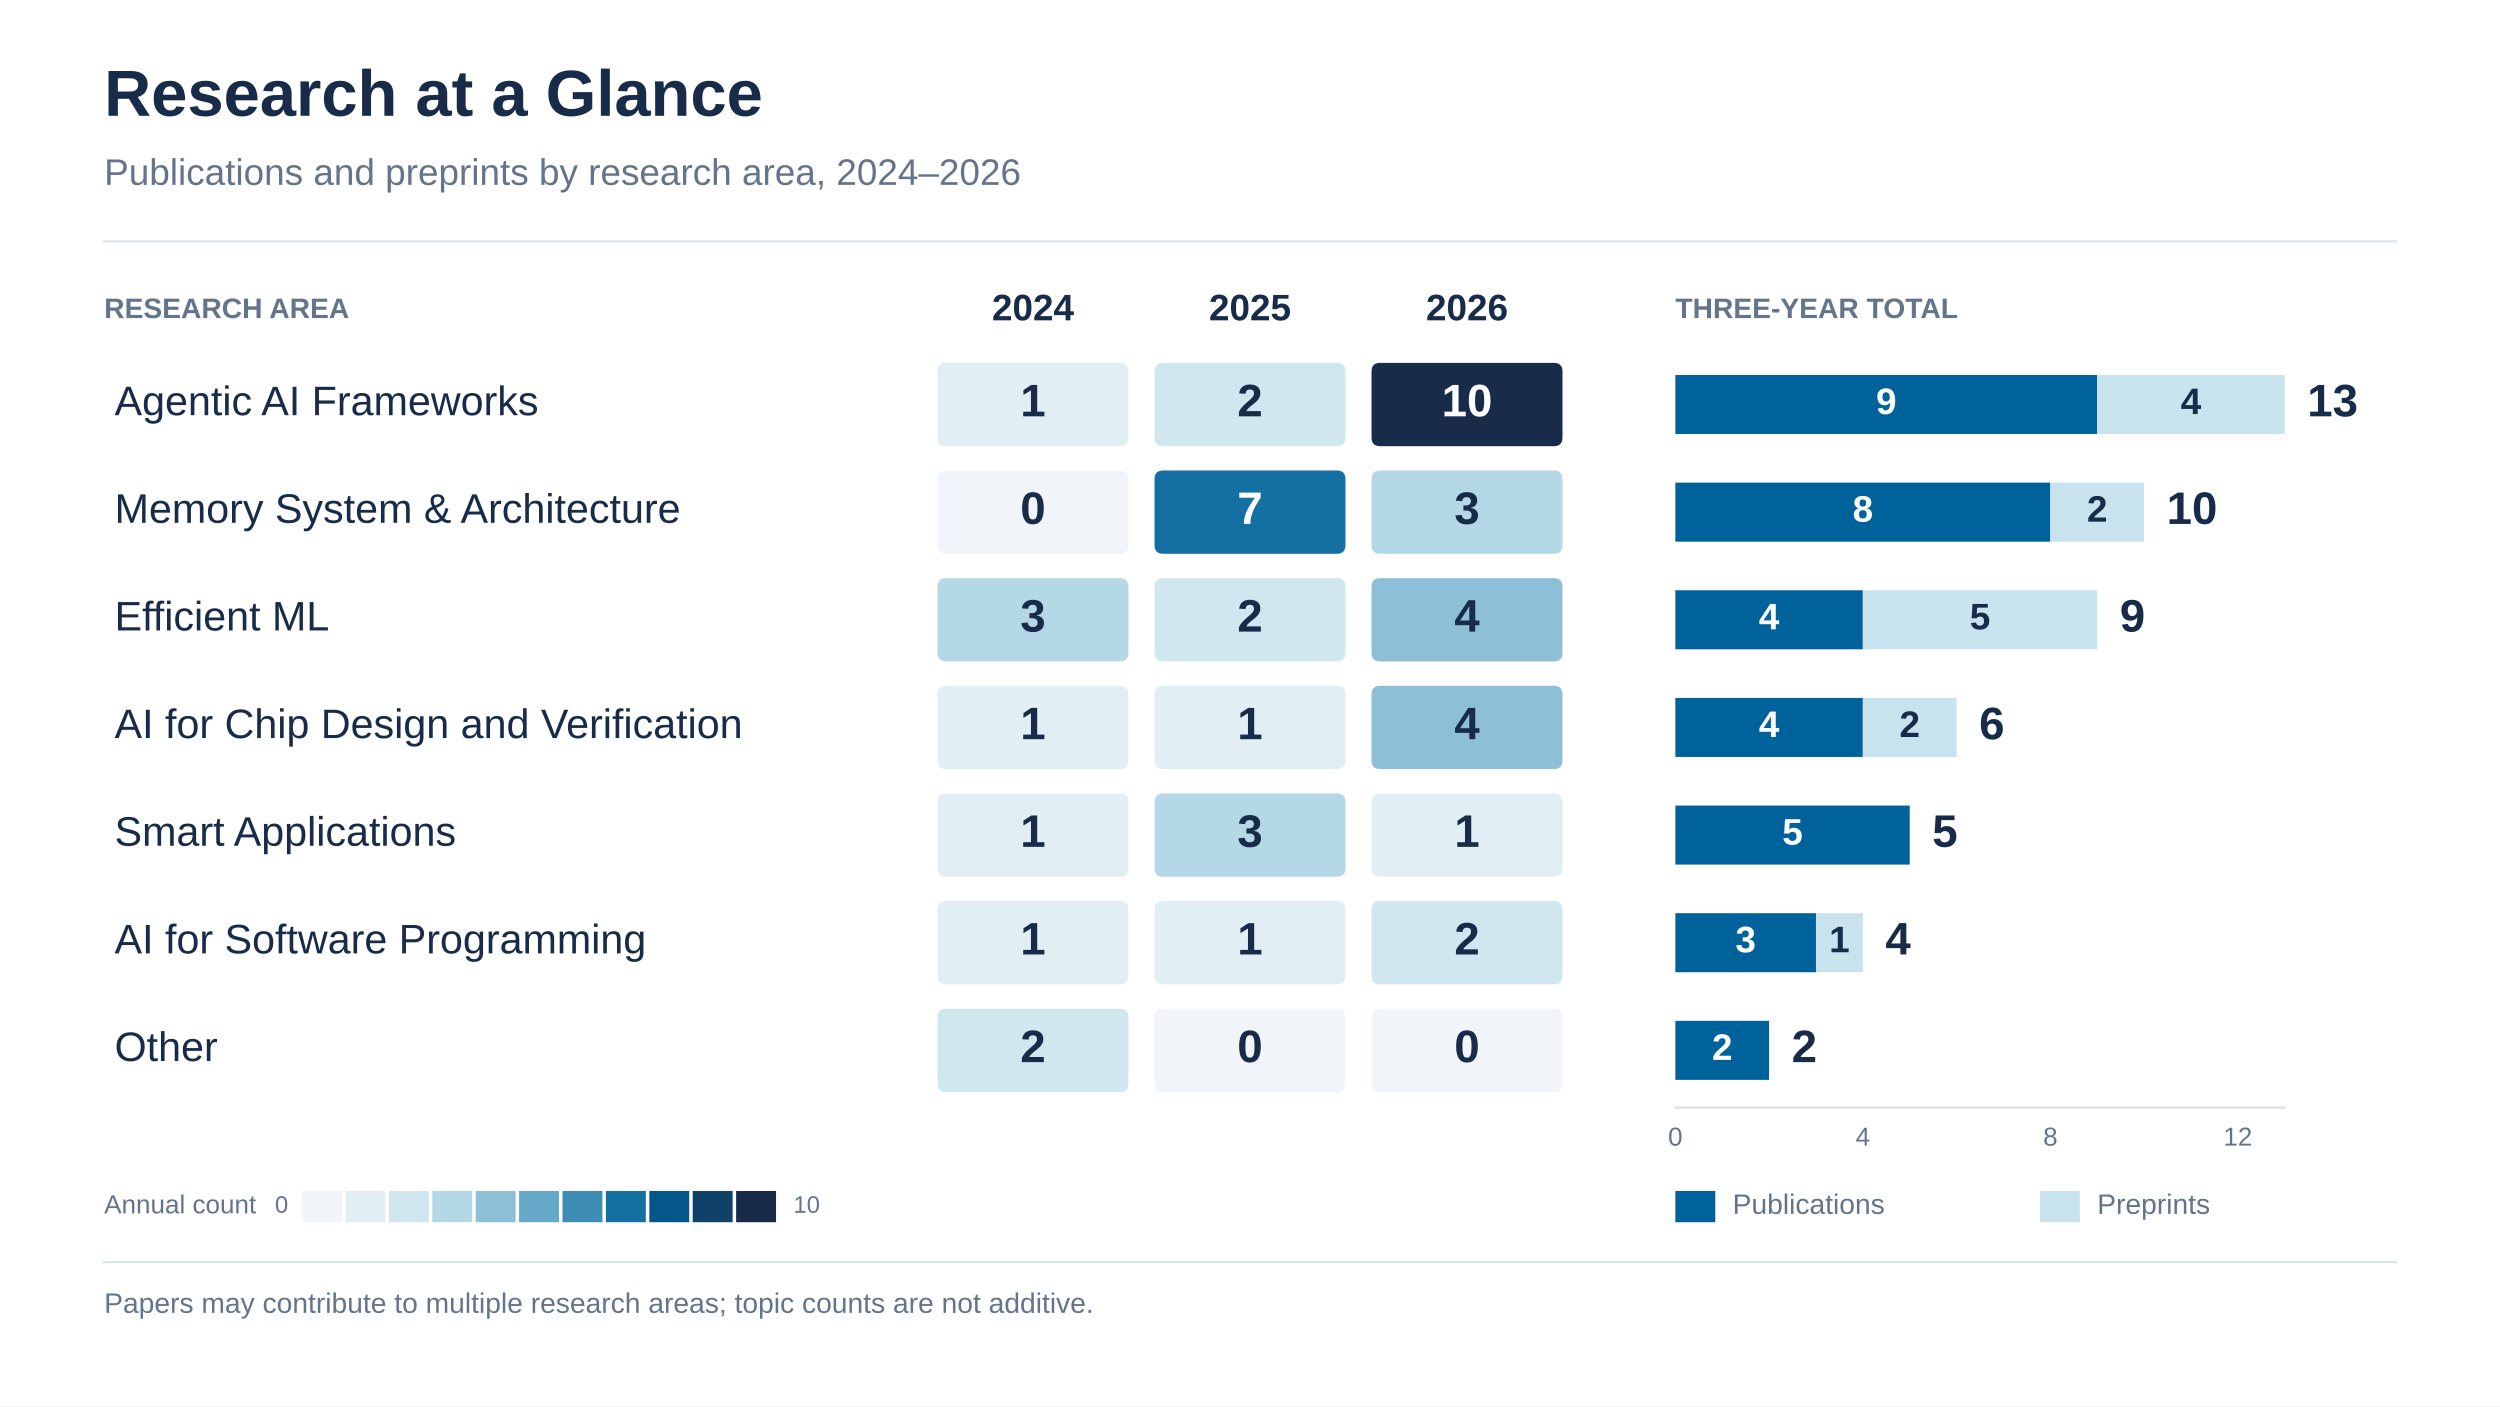
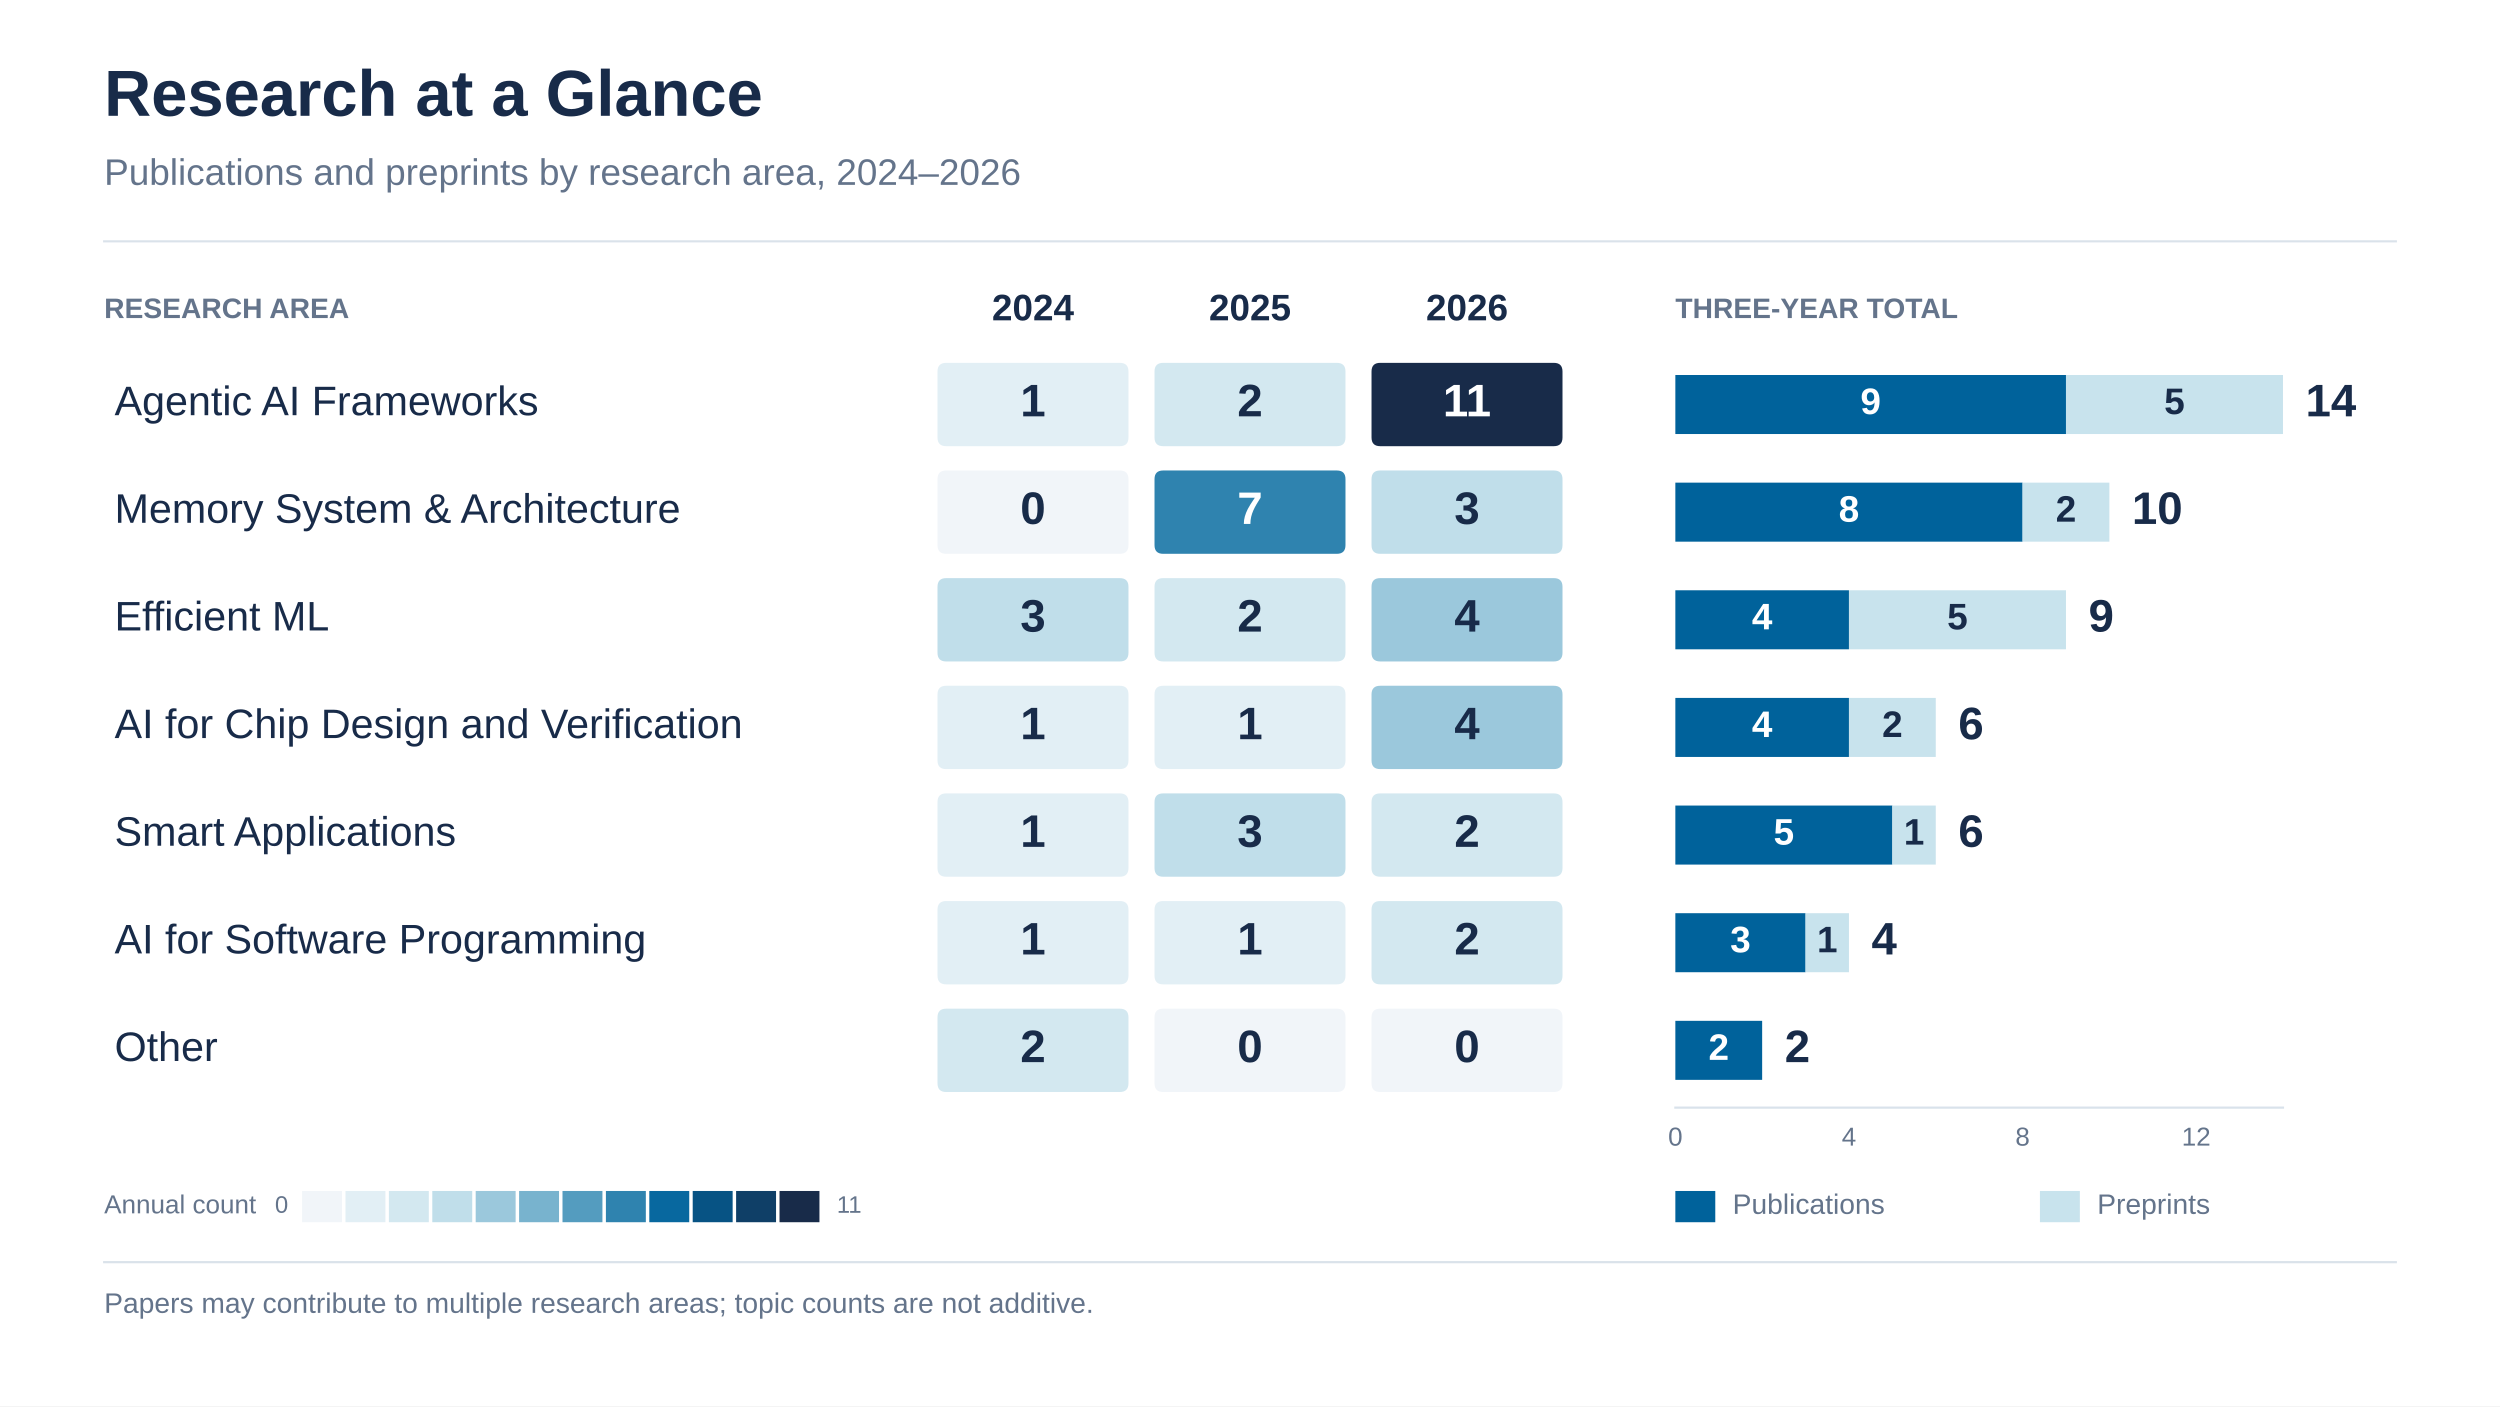
<svg xmlns="http://www.w3.org/2000/svg" width="1152pt" height="648pt" viewBox="0 0 1152 648" version="1.1">
  <defs>
    <style type="text/css">*{stroke-linejoin: round; stroke-linecap: butt}</style>
  </defs>
  <g id="figure_1">
    <g id="patch_1">
      <path d="M 0 648  L 1152 648  L 1152 0  L 0 0  z " style="fill: #ffffff" />
    </g>
    <g id="axes_1">
      <g id="patch_2">
-         <path d="M 436 167.2  L 516 167.2  Q 520 167.2 520 171.2  L 520 201.6  Q 520 205.6 516 205.6  L 436 205.6  Q 432 205.6 432 201.6  L 432 171.2  Q 432 167.2 436 167.2  z " clip-path="url(#p407a67141b)" style="fill: #e1eef4" />
+         <path d="M 436 167.2  L 516 167.2  Q 520 167.2 520 171.2  L 520 201.6  Q 520 205.6 516 205.6  L 436 205.6  Q 432 205.6 432 201.6  L 432 171.2  Q 432 167.2 436 167.2  z " clip-path="url(#p407a67141b)" style="fill: #e2eff5" />
      </g>
      <g id="patch_3">
-         <path d="M 536 167.2  L 616 167.2  Q 620 167.2 620 171.2  L 620 201.6  Q 620 205.6 616 205.6  L 536 205.6  Q 532 205.6 532 201.6  L 532 171.2  Q 532 167.2 536 167.2  z " clip-path="url(#p407a67141b)" style="fill: #d0e7ef" />
+         <path d="M 536 167.2  L 616 167.2  Q 620 167.2 620 171.2  L 620 201.6  Q 620 205.6 616 205.6  L 536 205.6  Q 532 205.6 532 201.6  L 532 171.2  Q 532 167.2 536 167.2  z " clip-path="url(#p407a67141b)" style="fill: #d3e8f0" />
      </g>
      <g id="patch_4">
        <path d="M 636 167.2  L 716 167.2  Q 720 167.2 720 171.2  L 720 201.6  Q 720 205.6 716 205.6  L 636 205.6  Q 632 205.6 632 201.6  L 632 171.2  Q 632 167.2 636 167.2  z " clip-path="url(#p407a67141b)" style="fill: #182b49" />
      </g>
      <g id="patch_5">
-         <path d="M 772 172.8  L 966.4 172.8  L 966.4 200  L 772 200  z " clip-path="url(#p407a67141b)" style="fill: #00629b" />
+         <path d="M 772 172.8  L 952 172.8  L 952 200  L 772 200  z " clip-path="url(#p407a67141b)" style="fill: #00629b" />
      </g>
      <g id="patch_6">
-         <path d="M 966.4 172.8  L 1052.8 172.8  L 1052.8 200  L 966.4 200  z " clip-path="url(#p407a67141b)" style="fill: #c8e3ed" />
+         <path d="M 952 172.8  L 1052 172.8  L 1052 200  L 952 200  z " clip-path="url(#p407a67141b)" style="fill: #c8e3ed" />
      </g>
      <g id="patch_7">
        <path d="M 436 216.8  L 516 216.8  Q 520 216.8 520 220.8  L 520 251.2  Q 520 255.2 516 255.2  L 436 255.2  Q 432 255.2 432 251.2  L 432 220.8  Q 432 216.8 436 216.8  z " clip-path="url(#p407a67141b)" style="fill: #f1f5f9" />
      </g>
      <g id="patch_8">
-         <path d="M 536 216.8  L 616 216.8  Q 620 216.8 620 220.8  L 620 251.2  Q 620 255.2 616 255.2  L 536 255.2  Q 532 255.2 532 251.2  L 532 220.8  Q 532 216.8 536 216.8  z " clip-path="url(#p407a67141b)" style="fill: #1470a3" />
+         <path d="M 536 216.8  L 616 216.8  Q 620 216.8 620 220.8  L 620 251.2  Q 620 255.2 616 255.2  L 536 255.2  Q 532 255.2 532 251.2  L 532 220.8  Q 532 216.8 536 216.8  z " clip-path="url(#p407a67141b)" style="fill: #2f83af" />
      </g>
      <g id="patch_9">
-         <path d="M 636 216.8  L 716 216.8  Q 720 216.8 720 220.8  L 720 251.2  Q 720 255.2 716 255.2  L 636 255.2  Q 632 255.2 632 251.2  L 632 220.8  Q 632 216.8 636 216.8  z " clip-path="url(#p407a67141b)" style="fill: #b5d8e6" />
+         <path d="M 636 216.8  L 716 216.8  Q 720 216.8 720 220.8  L 720 251.2  Q 720 255.2 716 255.2  L 636 255.2  Q 632 255.2 632 251.2  L 632 220.8  Q 632 216.8 636 216.8  z " clip-path="url(#p407a67141b)" style="fill: #c0deea" />
      </g>
      <g id="patch_10">
-         <path d="M 772 222.4  L 944.8 222.4  L 944.8 249.6  L 772 249.6  z " clip-path="url(#p407a67141b)" style="fill: #00629b" />
+         <path d="M 772 222.4  L 932 222.4  L 932 249.6  L 772 249.6  z " clip-path="url(#p407a67141b)" style="fill: #00629b" />
      </g>
      <g id="patch_11">
-         <path d="M 944.8 222.4  L 988 222.4  L 988 249.6  L 944.8 249.6  z " clip-path="url(#p407a67141b)" style="fill: #c8e3ed" />
+         <path d="M 932 222.4  L 972 222.4  L 972 249.6  L 932 249.6  z " clip-path="url(#p407a67141b)" style="fill: #c8e3ed" />
      </g>
      <g id="patch_12">
-         <path d="M 436 266.4  L 516 266.4  Q 520 266.4 520 270.4  L 520 300.8  Q 520 304.8 516 304.8  L 436 304.8  Q 432 304.8 432 300.8  L 432 270.4  Q 432 266.4 436 266.4  z " clip-path="url(#p407a67141b)" style="fill: #b5d8e6" />
+         <path d="M 436 266.4  L 516 266.4  Q 520 266.4 520 270.4  L 520 300.8  Q 520 304.8 516 304.8  L 436 304.8  Q 432 304.8 432 300.8  L 432 270.4  Q 432 266.4 436 266.4  z " clip-path="url(#p407a67141b)" style="fill: #c0deea" />
      </g>
      <g id="patch_13">
-         <path d="M 536 266.4  L 616 266.4  Q 620 266.4 620 270.4  L 620 300.8  Q 620 304.8 616 304.8  L 536 304.8  Q 532 304.8 532 300.8  L 532 270.4  Q 532 266.4 536 266.4  z " clip-path="url(#p407a67141b)" style="fill: #d0e7ef" />
+         <path d="M 536 266.4  L 616 266.4  Q 620 266.4 620 270.4  L 620 300.8  Q 620 304.8 616 304.8  L 536 304.8  Q 532 304.8 532 300.8  L 532 270.4  Q 532 266.4 536 266.4  z " clip-path="url(#p407a67141b)" style="fill: #d3e8f0" />
      </g>
      <g id="patch_14">
-         <path d="M 636 266.4  L 716 266.4  Q 720 266.4 720 270.4  L 720 300.8  Q 720 304.8 716 304.8  L 636 304.8  Q 632 304.8 632 300.8  L 632 270.4  Q 632 266.4 636 266.4  z " clip-path="url(#p407a67141b)" style="fill: #8dc0d6" />
+         <path d="M 636 266.4  L 716 266.4  Q 720 266.4 720 270.4  L 720 300.8  Q 720 304.8 716 304.8  L 636 304.8  Q 632 304.8 632 300.8  L 632 270.4  Q 632 266.4 636 266.4  z " clip-path="url(#p407a67141b)" style="fill: #9bc8dc" />
      </g>
      <g id="patch_15">
-         <path d="M 772 272  L 858.4 272  L 858.4 299.2  L 772 299.2  z " clip-path="url(#p407a67141b)" style="fill: #00629b" />
+         <path d="M 772 272  L 852 272  L 852 299.2  L 772 299.2  z " clip-path="url(#p407a67141b)" style="fill: #00629b" />
      </g>
      <g id="patch_16">
-         <path d="M 858.4 272  L 966.4 272  L 966.4 299.2  L 858.4 299.2  z " clip-path="url(#p407a67141b)" style="fill: #c8e3ed" />
+         <path d="M 852 272  L 952 272  L 952 299.2  L 852 299.2  z " clip-path="url(#p407a67141b)" style="fill: #c8e3ed" />
      </g>
      <g id="patch_17">
-         <path d="M 436 316  L 516 316  Q 520 316 520 320  L 520 350.4  Q 520 354.4 516 354.4  L 436 354.4  Q 432 354.4 432 350.4  L 432 320  Q 432 316 436 316  z " clip-path="url(#p407a67141b)" style="fill: #e1eef4" />
+         <path d="M 436 316  L 516 316  Q 520 316 520 320  L 520 350.4  Q 520 354.4 516 354.4  L 436 354.4  Q 432 354.4 432 350.4  L 432 320  Q 432 316 436 316  z " clip-path="url(#p407a67141b)" style="fill: #e2eff5" />
      </g>
      <g id="patch_18">
-         <path d="M 536 316  L 616 316  Q 620 316 620 320  L 620 350.4  Q 620 354.4 616 354.4  L 536 354.4  Q 532 354.4 532 350.4  L 532 320  Q 532 316 536 316  z " clip-path="url(#p407a67141b)" style="fill: #e1eef4" />
+         <path d="M 536 316  L 616 316  Q 620 316 620 320  L 620 350.4  Q 620 354.4 616 354.4  L 536 354.4  Q 532 354.4 532 350.4  L 532 320  Q 532 316 536 316  z " clip-path="url(#p407a67141b)" style="fill: #e2eff5" />
      </g>
      <g id="patch_19">
-         <path d="M 636 316  L 716 316  Q 720 316 720 320  L 720 350.4  Q 720 354.4 716 354.4  L 636 354.4  Q 632 354.4 632 350.4  L 632 320  Q 632 316 636 316  z " clip-path="url(#p407a67141b)" style="fill: #8dc0d6" />
+         <path d="M 636 316  L 716 316  Q 720 316 720 320  L 720 350.4  Q 720 354.4 716 354.4  L 636 354.4  Q 632 354.4 632 350.4  L 632 320  Q 632 316 636 316  z " clip-path="url(#p407a67141b)" style="fill: #9bc8dc" />
      </g>
      <g id="patch_20">
-         <path d="M 772 321.6  L 858.4 321.6  L 858.4 348.8  L 772 348.8  z " clip-path="url(#p407a67141b)" style="fill: #00629b" />
+         <path d="M 772 321.6  L 852 321.6  L 852 348.8  L 772 348.8  z " clip-path="url(#p407a67141b)" style="fill: #00629b" />
      </g>
      <g id="patch_21">
-         <path d="M 858.4 321.6  L 901.6 321.6  L 901.6 348.8  L 858.4 348.8  z " clip-path="url(#p407a67141b)" style="fill: #c8e3ed" />
+         <path d="M 852 321.6  L 892 321.6  L 892 348.8  L 852 348.8  z " clip-path="url(#p407a67141b)" style="fill: #c8e3ed" />
      </g>
      <g id="patch_22">
-         <path d="M 436 365.6  L 516 365.6  Q 520 365.6 520 369.6  L 520 400  Q 520 404 516 404  L 436 404  Q 432 404 432 400  L 432 369.6  Q 432 365.6 436 365.6  z " clip-path="url(#p407a67141b)" style="fill: #e1eef4" />
+         <path d="M 436 365.6  L 516 365.6  Q 520 365.6 520 369.6  L 520 400  Q 520 404 516 404  L 436 404  Q 432 404 432 400  L 432 369.6  Q 432 365.6 436 365.6  z " clip-path="url(#p407a67141b)" style="fill: #e2eff5" />
      </g>
      <g id="patch_23">
-         <path d="M 536 365.6  L 616 365.6  Q 620 365.6 620 369.6  L 620 400  Q 620 404 616 404  L 536 404  Q 532 404 532 400  L 532 369.6  Q 532 365.6 536 365.6  z " clip-path="url(#p407a67141b)" style="fill: #b5d8e6" />
+         <path d="M 536 365.6  L 616 365.6  Q 620 365.6 620 369.6  L 620 400  Q 620 404 616 404  L 536 404  Q 532 404 532 400  L 532 369.6  Q 532 365.6 536 365.6  z " clip-path="url(#p407a67141b)" style="fill: #c0deea" />
      </g>
      <g id="patch_24">
-         <path d="M 636 365.6  L 716 365.6  Q 720 365.6 720 369.6  L 720 400  Q 720 404 716 404  L 636 404  Q 632 404 632 400  L 632 369.6  Q 632 365.6 636 365.6  z " clip-path="url(#p407a67141b)" style="fill: #e1eef4" />
+         <path d="M 636 365.6  L 716 365.6  Q 720 365.6 720 369.6  L 720 400  Q 720 404 716 404  L 636 404  Q 632 404 632 400  L 632 369.6  Q 632 365.6 636 365.6  z " clip-path="url(#p407a67141b)" style="fill: #d3e8f0" />
      </g>
      <g id="patch_25">
-         <path d="M 772 371.2  L 880 371.2  L 880 398.4  L 772 398.4  z " clip-path="url(#p407a67141b)" style="fill: #00629b" />
+         <path d="M 772 371.2  L 872 371.2  L 872 398.4  L 772 398.4  z " clip-path="url(#p407a67141b)" style="fill: #00629b" />
      </g>
      <g id="patch_26">
-         <path d="M 436 415.2  L 516 415.2  Q 520 415.2 520 419.2  L 520 449.6  Q 520 453.6 516 453.6  L 436 453.6  Q 432 453.6 432 449.6  L 432 419.2  Q 432 415.2 436 415.2  z " clip-path="url(#p407a67141b)" style="fill: #e1eef4" />
+         <path d="M 872 371.2  L 892 371.2  L 892 398.4  L 872 398.4  z " clip-path="url(#p407a67141b)" style="fill: #c8e3ed" />
      </g>
      <g id="patch_27">
-         <path d="M 536 415.2  L 616 415.2  Q 620 415.2 620 419.2  L 620 449.6  Q 620 453.6 616 453.6  L 536 453.6  Q 532 453.6 532 449.6  L 532 419.2  Q 532 415.2 536 415.2  z " clip-path="url(#p407a67141b)" style="fill: #e1eef4" />
+         <path d="M 436 415.2  L 516 415.2  Q 520 415.2 520 419.2  L 520 449.6  Q 520 453.6 516 453.6  L 436 453.6  Q 432 453.6 432 449.6  L 432 419.2  Q 432 415.2 436 415.2  z " clip-path="url(#p407a67141b)" style="fill: #e2eff5" />
      </g>
      <g id="patch_28">
-         <path d="M 636 415.2  L 716 415.2  Q 720 415.2 720 419.2  L 720 449.6  Q 720 453.6 716 453.6  L 636 453.6  Q 632 453.6 632 449.6  L 632 419.2  Q 632 415.2 636 415.2  z " clip-path="url(#p407a67141b)" style="fill: #d0e7ef" />
+         <path d="M 536 415.2  L 616 415.2  Q 620 415.2 620 419.2  L 620 449.6  Q 620 453.6 616 453.6  L 536 453.6  Q 532 453.6 532 449.6  L 532 419.2  Q 532 415.2 536 415.2  z " clip-path="url(#p407a67141b)" style="fill: #e2eff5" />
      </g>
      <g id="patch_29">
-         <path d="M 772 420.8  L 836.8 420.8  L 836.8 448  L 772 448  z " clip-path="url(#p407a67141b)" style="fill: #00629b" />
+         <path d="M 636 415.2  L 716 415.2  Q 720 415.2 720 419.2  L 720 449.6  Q 720 453.6 716 453.6  L 636 453.6  Q 632 453.6 632 449.6  L 632 419.2  Q 632 415.2 636 415.2  z " clip-path="url(#p407a67141b)" style="fill: #d3e8f0" />
      </g>
      <g id="patch_30">
-         <path d="M 836.8 420.8  L 858.4 420.8  L 858.4 448  L 836.8 448  z " clip-path="url(#p407a67141b)" style="fill: #c8e3ed" />
+         <path d="M 772 420.8  L 832 420.8  L 832 448  L 772 448  z " clip-path="url(#p407a67141b)" style="fill: #00629b" />
      </g>
      <g id="patch_31">
-         <path d="M 436 464.8  L 516 464.8  Q 520 464.8 520 468.8  L 520 499.2  Q 520 503.2 516 503.2  L 436 503.2  Q 432 503.2 432 499.2  L 432 468.8  Q 432 464.8 436 464.8  z " clip-path="url(#p407a67141b)" style="fill: #d0e7ef" />
+         <path d="M 832 420.8  L 852 420.8  L 852 448  L 832 448  z " clip-path="url(#p407a67141b)" style="fill: #c8e3ed" />
      </g>
      <g id="patch_32">
+         <path d="M 436 464.8  L 516 464.8  Q 520 464.8 520 468.8  L 520 499.2  Q 520 503.2 516 503.2  L 436 503.2  Q 432 503.2 432 499.2  L 432 468.8  Q 432 464.8 436 464.8  z " clip-path="url(#p407a67141b)" style="fill: #d3e8f0" />
+       </g>
+       <g id="patch_33">
        <path d="M 536 464.8  L 616 464.8  Q 620 464.8 620 468.8  L 620 499.2  Q 620 503.2 616 503.2  L 536 503.2  Q 532 503.2 532 499.2  L 532 468.8  Q 532 464.8 536 464.8  z " clip-path="url(#p407a67141b)" style="fill: #f1f5f9" />
      </g>
-       <g id="patch_33">
+       <g id="patch_34">
        <path d="M 636 464.8  L 716 464.8  Q 720 464.8 720 468.8  L 720 499.2  Q 720 503.2 716 503.2  L 636 503.2  Q 632 503.2 632 499.2  L 632 468.8  Q 632 464.8 636 464.8  z " clip-path="url(#p407a67141b)" style="fill: #f1f5f9" />
      </g>
-       <g id="patch_34">
-         <path d="M 772 470.4  L 815.2 470.4  L 815.2 497.6  L 772 497.6  z " clip-path="url(#p407a67141b)" style="fill: #00629b" />
-       </g>
      <g id="patch_35">
+         <path d="M 772 470.4  L 812 470.4  L 812 497.6  L 772 497.6  z " clip-path="url(#p407a67141b)" style="fill: #00629b" />
+       </g>
+       <g id="patch_36">
        <path d="M 139.2 548.8  L 157.6 548.8  L 157.6 563.2  L 139.2 563.2  z " clip-path="url(#p407a67141b)" style="fill: #f1f5f9" />
      </g>
-       <g id="patch_36">
-         <path d="M 159.2 548.8  L 177.6 548.8  L 177.6 563.2  L 159.2 563.2  z " clip-path="url(#p407a67141b)" style="fill: #e1eef4" />
-       </g>
      <g id="patch_37">
-         <path d="M 179.2 548.8  L 197.6 548.8  L 197.6 563.2  L 179.2 563.2  z " clip-path="url(#p407a67141b)" style="fill: #d0e7ef" />
+         <path d="M 159.2 548.8  L 177.6 548.8  L 177.6 563.2  L 159.2 563.2  z " clip-path="url(#p407a67141b)" style="fill: #e2eff5" />
      </g>
      <g id="patch_38">
-         <path d="M 199.2 548.8  L 217.6 548.8  L 217.6 563.2  L 199.2 563.2  z " clip-path="url(#p407a67141b)" style="fill: #b5d8e6" />
+         <path d="M 179.2 548.8  L 197.6 548.8  L 197.6 563.2  L 179.2 563.2  z " clip-path="url(#p407a67141b)" style="fill: #d3e8f0" />
      </g>
      <g id="patch_39">
-         <path d="M 219.2 548.8  L 237.6 548.8  L 237.6 563.2  L 219.2 563.2  z " clip-path="url(#p407a67141b)" style="fill: #8dc0d6" />
+         <path d="M 199.2 548.8  L 217.6 548.8  L 217.6 563.2  L 199.2 563.2  z " clip-path="url(#p407a67141b)" style="fill: #c0deea" />
      </g>
      <g id="patch_40">
-         <path d="M 239.2 548.8  L 257.6 548.8  L 257.6 563.2  L 239.2 563.2  z " clip-path="url(#p407a67141b)" style="fill: #65a8c7" />
+         <path d="M 219.2 548.8  L 237.6 548.8  L 237.6 563.2  L 219.2 563.2  z " clip-path="url(#p407a67141b)" style="fill: #9bc8dc" />
      </g>
      <g id="patch_41">
-         <path d="M 259.2 548.8  L 277.6 548.8  L 277.6 563.2  L 259.2 563.2  z " clip-path="url(#p407a67141b)" style="fill: #3d8db5" />
+         <path d="M 239.2 548.8  L 257.6 548.8  L 257.6 563.2  L 239.2 563.2  z " clip-path="url(#p407a67141b)" style="fill: #78b3ce" />
      </g>
      <g id="patch_42">
-         <path d="M 279.2 548.8  L 297.6 548.8  L 297.6 563.2  L 279.2 563.2  z " clip-path="url(#p407a67141b)" style="fill: #1470a3" />
+         <path d="M 259.2 548.8  L 277.6 548.8  L 277.6 563.2  L 259.2 563.2  z " clip-path="url(#p407a67141b)" style="fill: #549cbf" />
      </g>
      <g id="patch_43">
-         <path d="M 299.2 548.8  L 317.6 548.8  L 317.6 563.2  L 299.2 563.2  z " clip-path="url(#p407a67141b)" style="fill: #05578b" />
+         <path d="M 279.2 548.8  L 297.6 548.8  L 297.6 563.2  L 279.2 563.2  z " clip-path="url(#p407a67141b)" style="fill: #2f83af" />
      </g>
      <g id="patch_44">
-         <path d="M 319.2 548.8  L 337.6 548.8  L 337.6 563.2  L 319.2 563.2  z " clip-path="url(#p407a67141b)" style="fill: #0f4169" />
+         <path d="M 299.2 548.8  L 317.6 548.8  L 317.6 563.2  L 299.2 563.2  z " clip-path="url(#p407a67141b)" style="fill: #08689f" />
      </g>
      <g id="patch_45">
-         <path d="M 339.2 548.8  L 357.6 548.8  L 357.6 563.2  L 339.2 563.2  z " clip-path="url(#p407a67141b)" style="fill: #182b49" />
+         <path d="M 319.2 548.8  L 337.6 548.8  L 337.6 563.2  L 319.2 563.2  z " clip-path="url(#p407a67141b)" style="fill: #075384" />
      </g>
      <g id="patch_46">
+         <path d="M 339.2 548.8  L 357.6 548.8  L 357.6 563.2  L 339.2 563.2  z " clip-path="url(#p407a67141b)" style="fill: #0f3f67" />
+       </g>
+       <g id="patch_47">
+         <path d="M 359.2 548.8  L 377.6 548.8  L 377.6 563.2  L 359.2 563.2  z " clip-path="url(#p407a67141b)" style="fill: #182b49" />
+       </g>
+       <g id="patch_48">
        <path d="M 772 548.8  L 790.4 548.8  L 790.4 563.2  L 772 563.2  z " clip-path="url(#p407a67141b)" style="fill: #00629b" />
      </g>
-       <g id="patch_47">
+       <g id="patch_49">
        <path d="M 940 548.8  L 958.4 548.8  L 958.4 563.2  L 940 563.2  z " clip-path="url(#p407a67141b)" style="fill: #c8e3ed" />
      </g>
      <g id="line2d_1">
        <path d="M 48 111.2  L 1104 111.2  " clip-path="url(#p407a67141b)" style="fill: none; stroke: #dae2ea; stroke-linecap: square" />
      </g>
      <g id="line2d_2">
-         <path d="M 772 510.4  L 1052.8 510.4  " clip-path="url(#p407a67141b)" style="fill: none; stroke: #d9e2eb; stroke-linecap: square" />
+         <path d="M 772 510.4  L 1052 510.4  " clip-path="url(#p407a67141b)" style="fill: none; stroke: #d9e2eb; stroke-linecap: square" />
      </g>
      <g id="line2d_3">
        <path d="M 48 581.6  L 1104 581.6  " clip-path="url(#p407a67141b)" style="fill: none; stroke: #dae2ea; stroke-linecap: square" />
      </g>
      <g id="text_1">
        <text style="font-weight: 700; font-size: 30px; font-family: Arial, 'Liberation Sans', sans-serif, sans-serif; text-anchor: start; fill: #182b49" x="48" y="53.358" transform="rotate(-0 48 53.35781)">Research at a Glance</text>
      </g>
      <g id="text_2">
        <text style="font-size: 17px; font-family: Arial, 'Liberation Sans', sans-serif, sans-serif; text-anchor: start; fill: #64748b" x="48" y="85.196" transform="rotate(-0 48 85.19609)">Publications and preprints by research area, 2024–2026</text>
      </g>
      <g id="text_3">
        <text style="font-weight: 700; font-size: 13px; font-family: Arial, 'Liberation Sans', sans-serif, sans-serif; text-anchor: start; fill: #64748b" x="48" y="146.562" transform="rotate(-0 48 146.5617)">RESEARCH AREA</text>
      </g>
      <g id="text_4">
        <text style="font-weight: 700; font-size: 17px; font-family: Arial, 'Liberation Sans', sans-serif, sans-serif; text-anchor: middle; fill: #182b49" x="476" y="147.596" transform="rotate(-0 476 147.5961)">2024</text>
      </g>
      <g id="text_5">
        <text style="font-weight: 700; font-size: 17px; font-family: Arial, 'Liberation Sans', sans-serif, sans-serif; text-anchor: middle; fill: #182b49" x="576" y="147.596" transform="rotate(-0 576 147.5961)">2025</text>
      </g>
      <g id="text_6">
        <text style="font-weight: 700; font-size: 17px; font-family: Arial, 'Liberation Sans', sans-serif, sans-serif; text-anchor: middle; fill: #182b49" x="676" y="147.596" transform="rotate(-0 676 147.5961)">2026</text>
      </g>
      <g id="text_7">
        <text style="font-weight: 700; font-size: 13px; font-family: Arial, 'Liberation Sans', sans-serif, sans-serif; text-anchor: start; fill: #64748b" x="772" y="146.562" transform="rotate(-0 772 146.5617)">THREE-YEAR TOTAL</text>
      </g>
      <g id="text_8">
        <text style="font-size: 19px; font-family: Arial, 'Liberation Sans', sans-serif, sans-serif; text-anchor: start; fill: #182b49" x="52.8" y="191.313" transform="rotate(-0 52.8 191.3133)">Agentic AI Frameworks</text>
      </g>
      <g id="text_9">
        <text style="font-weight: 700; font-size: 21px; font-family: Arial, 'Liberation Sans', sans-serif, sans-serif; text-anchor: middle; fill: #182b49" x="476" y="191.83" transform="rotate(-0 476 191.8305)">1</text>
      </g>
      <g id="text_10">
        <text style="font-weight: 700; font-size: 21px; font-family: Arial, 'Liberation Sans', sans-serif, sans-serif; text-anchor: middle; fill: #182b49" x="576" y="191.83" transform="rotate(-0 576 191.8305)">2</text>
      </g>
      <g id="text_11">
-         <text style="font-weight: 700; font-size: 21px; font-family: Arial, 'Liberation Sans', sans-serif, sans-serif; text-anchor: middle; fill: #ffffff" x="676" y="191.83" transform="rotate(-0 676 191.8305)">10</text>
+         <text style="font-weight: 700; font-size: 21px; font-family: Arial, 'Liberation Sans', sans-serif, sans-serif; text-anchor: middle; fill: #ffffff" x="676" y="191.83" transform="rotate(-0 676 191.8305)">11</text>
      </g>
      <g id="text_12">
-         <text style="font-weight: 700; font-size: 17px; font-family: Arial, 'Liberation Sans', sans-serif, sans-serif; text-anchor: middle; fill: #ffffff" x="869.2" y="190.796" transform="rotate(-0 869.2 190.7961)">9</text>
+         <text style="font-weight: 700; font-size: 17px; font-family: Arial, 'Liberation Sans', sans-serif, sans-serif; text-anchor: middle; fill: #ffffff" x="862" y="190.796" transform="rotate(-0 862 190.7961)">9</text>
      </g>
      <g id="text_13">
-         <text style="font-weight: 700; font-size: 17px; font-family: Arial, 'Liberation Sans', sans-serif, sans-serif; text-anchor: middle; fill: #182b49" x="1009.6" y="190.796" transform="rotate(-0 1009.6 190.7961)">4</text>
+         <text style="font-weight: 700; font-size: 17px; font-family: Arial, 'Liberation Sans', sans-serif, sans-serif; text-anchor: middle; fill: #182b49" x="1002" y="190.796" transform="rotate(-0 1002 190.7961)">5</text>
      </g>
      <g id="text_14">
-         <text style="font-weight: 700; font-size: 21px; font-family: Arial, 'Liberation Sans', sans-serif, sans-serif; text-anchor: start; fill: #182b49" x="1063.2" y="191.83" transform="rotate(-0 1063.2 191.8305)">13</text>
+         <text style="font-weight: 700; font-size: 21px; font-family: Arial, 'Liberation Sans', sans-serif, sans-serif; text-anchor: start; fill: #182b49" x="1062.4" y="191.83" transform="rotate(-0 1062.4 191.8305)">14</text>
      </g>
      <g id="text_15">
        <text style="font-size: 19px; font-family: Arial, 'Liberation Sans', sans-serif, sans-serif; text-anchor: start; fill: #182b49" x="52.8" y="240.913" transform="rotate(-0 52.8 240.9133)">Memory System &amp; Architecture</text>
      </g>
      <g id="text_16">
        <text style="font-weight: 700; font-size: 21px; font-family: Arial, 'Liberation Sans', sans-serif, sans-serif; text-anchor: middle; fill: #182b49" x="476" y="241.43" transform="rotate(-0 476 241.4305)">0</text>
      </g>
      <g id="text_17">
        <text style="font-weight: 700; font-size: 21px; font-family: Arial, 'Liberation Sans', sans-serif, sans-serif; text-anchor: middle; fill: #ffffff" x="576" y="241.43" transform="rotate(-0 576 241.4305)">7</text>
      </g>
      <g id="text_18">
        <text style="font-weight: 700; font-size: 21px; font-family: Arial, 'Liberation Sans', sans-serif, sans-serif; text-anchor: middle; fill: #182b49" x="676" y="241.43" transform="rotate(-0 676 241.4305)">3</text>
      </g>
      <g id="text_19">
-         <text style="font-weight: 700; font-size: 17px; font-family: Arial, 'Liberation Sans', sans-serif, sans-serif; text-anchor: middle; fill: #ffffff" x="858.4" y="240.396" transform="rotate(-0 858.4 240.3961)">8</text>
+         <text style="font-weight: 700; font-size: 17px; font-family: Arial, 'Liberation Sans', sans-serif, sans-serif; text-anchor: middle; fill: #ffffff" x="852" y="240.396" transform="rotate(-0 852 240.3961)">8</text>
      </g>
      <g id="text_20">
-         <text style="font-weight: 700; font-size: 17px; font-family: Arial, 'Liberation Sans', sans-serif, sans-serif; text-anchor: middle; fill: #182b49" x="966.4" y="240.396" transform="rotate(-0 966.4 240.3961)">2</text>
+         <text style="font-weight: 700; font-size: 17px; font-family: Arial, 'Liberation Sans', sans-serif, sans-serif; text-anchor: middle; fill: #182b49" x="952" y="240.396" transform="rotate(-0 952 240.3961)">2</text>
      </g>
      <g id="text_21">
-         <text style="font-weight: 700; font-size: 21px; font-family: Arial, 'Liberation Sans', sans-serif, sans-serif; text-anchor: start; fill: #182b49" x="998.4" y="241.43" transform="rotate(-0 998.4 241.4305)">10</text>
+         <text style="font-weight: 700; font-size: 21px; font-family: Arial, 'Liberation Sans', sans-serif, sans-serif; text-anchor: start; fill: #182b49" x="982.4" y="241.43" transform="rotate(-0 982.4 241.4305)">10</text>
      </g>
      <g id="text_22">
        <text style="font-size: 19px; font-family: Arial, 'Liberation Sans', sans-serif, sans-serif; text-anchor: start; fill: #182b49" x="52.8" y="290.513" transform="rotate(-0 52.8 290.5133)">Efficient ML</text>
      </g>
      <g id="text_23">
        <text style="font-weight: 700; font-size: 21px; font-family: Arial, 'Liberation Sans', sans-serif, sans-serif; text-anchor: middle; fill: #182b49" x="476" y="291.03" transform="rotate(-0 476 291.0305)">3</text>
      </g>
      <g id="text_24">
        <text style="font-weight: 700; font-size: 21px; font-family: Arial, 'Liberation Sans', sans-serif, sans-serif; text-anchor: middle; fill: #182b49" x="576" y="291.03" transform="rotate(-0 576 291.0305)">2</text>
      </g>
      <g id="text_25">
        <text style="font-weight: 700; font-size: 21px; font-family: Arial, 'Liberation Sans', sans-serif, sans-serif; text-anchor: middle; fill: #182b49" x="676" y="291.03" transform="rotate(-0 676 291.0305)">4</text>
      </g>
      <g id="text_26">
-         <text style="font-weight: 700; font-size: 17px; font-family: Arial, 'Liberation Sans', sans-serif, sans-serif; text-anchor: middle; fill: #ffffff" x="815.2" y="289.996" transform="rotate(-0 815.2 289.9961)">4</text>
+         <text style="font-weight: 700; font-size: 17px; font-family: Arial, 'Liberation Sans', sans-serif, sans-serif; text-anchor: middle; fill: #ffffff" x="812" y="289.996" transform="rotate(-0 812 289.9961)">4</text>
      </g>
      <g id="text_27">
-         <text style="font-weight: 700; font-size: 17px; font-family: Arial, 'Liberation Sans', sans-serif, sans-serif; text-anchor: middle; fill: #182b49" x="912.4" y="289.996" transform="rotate(-0 912.4 289.9961)">5</text>
+         <text style="font-weight: 700; font-size: 17px; font-family: Arial, 'Liberation Sans', sans-serif, sans-serif; text-anchor: middle; fill: #182b49" x="902" y="289.996" transform="rotate(-0 902 289.9961)">5</text>
      </g>
      <g id="text_28">
-         <text style="font-weight: 700; font-size: 21px; font-family: Arial, 'Liberation Sans', sans-serif, sans-serif; text-anchor: start; fill: #182b49" x="976.8" y="291.03" transform="rotate(-0 976.8 291.0305)">9</text>
+         <text style="font-weight: 700; font-size: 21px; font-family: Arial, 'Liberation Sans', sans-serif, sans-serif; text-anchor: start; fill: #182b49" x="962.4" y="291.03" transform="rotate(-0 962.4 291.0305)">9</text>
      </g>
      <g id="text_29">
        <text style="font-size: 19px; font-family: Arial, 'Liberation Sans', sans-serif, sans-serif; text-anchor: start; fill: #182b49" x="52.8" y="340.113" transform="rotate(-0 52.8 340.1133)">AI for Chip Design and Verification</text>
      </g>
      <g id="text_30">
        <text style="font-weight: 700; font-size: 21px; font-family: Arial, 'Liberation Sans', sans-serif, sans-serif; text-anchor: middle; fill: #182b49" x="476" y="340.63" transform="rotate(-0 476 340.6305)">1</text>
      </g>
      <g id="text_31">
        <text style="font-weight: 700; font-size: 21px; font-family: Arial, 'Liberation Sans', sans-serif, sans-serif; text-anchor: middle; fill: #182b49" x="576" y="340.63" transform="rotate(-0 576 340.6305)">1</text>
      </g>
      <g id="text_32">
        <text style="font-weight: 700; font-size: 21px; font-family: Arial, 'Liberation Sans', sans-serif, sans-serif; text-anchor: middle; fill: #182b49" x="676" y="340.63" transform="rotate(-0 676 340.6305)">4</text>
      </g>
      <g id="text_33">
-         <text style="font-weight: 700; font-size: 17px; font-family: Arial, 'Liberation Sans', sans-serif, sans-serif; text-anchor: middle; fill: #ffffff" x="815.2" y="339.596" transform="rotate(-0 815.2 339.5961)">4</text>
+         <text style="font-weight: 700; font-size: 17px; font-family: Arial, 'Liberation Sans', sans-serif, sans-serif; text-anchor: middle; fill: #ffffff" x="812" y="339.596" transform="rotate(-0 812 339.5961)">4</text>
      </g>
      <g id="text_34">
-         <text style="font-weight: 700; font-size: 17px; font-family: Arial, 'Liberation Sans', sans-serif, sans-serif; text-anchor: middle; fill: #182b49" x="880" y="339.596" transform="rotate(-0 880 339.5961)">2</text>
+         <text style="font-weight: 700; font-size: 17px; font-family: Arial, 'Liberation Sans', sans-serif, sans-serif; text-anchor: middle; fill: #182b49" x="872" y="339.596" transform="rotate(-0 872 339.5961)">2</text>
      </g>
      <g id="text_35">
-         <text style="font-weight: 700; font-size: 21px; font-family: Arial, 'Liberation Sans', sans-serif, sans-serif; text-anchor: start; fill: #182b49" x="912" y="340.63" transform="rotate(-0 912 340.6305)">6</text>
+         <text style="font-weight: 700; font-size: 21px; font-family: Arial, 'Liberation Sans', sans-serif, sans-serif; text-anchor: start; fill: #182b49" x="902.4" y="340.63" transform="rotate(-0 902.4 340.6305)">6</text>
      </g>
      <g id="text_36">
        <text style="font-size: 19px; font-family: Arial, 'Liberation Sans', sans-serif, sans-serif; text-anchor: start; fill: #182b49" x="52.8" y="389.713" transform="rotate(-0 52.8 389.7133)">Smart Applications</text>
      </g>
      <g id="text_37">
        <text style="font-weight: 700; font-size: 21px; font-family: Arial, 'Liberation Sans', sans-serif, sans-serif; text-anchor: middle; fill: #182b49" x="476" y="390.23" transform="rotate(-0 476 390.2305)">1</text>
      </g>
      <g id="text_38">
        <text style="font-weight: 700; font-size: 21px; font-family: Arial, 'Liberation Sans', sans-serif, sans-serif; text-anchor: middle; fill: #182b49" x="576" y="390.23" transform="rotate(-0 576 390.2305)">3</text>
      </g>
      <g id="text_39">
-         <text style="font-weight: 700; font-size: 21px; font-family: Arial, 'Liberation Sans', sans-serif, sans-serif; text-anchor: middle; fill: #182b49" x="676" y="390.23" transform="rotate(-0 676 390.2305)">1</text>
+         <text style="font-weight: 700; font-size: 21px; font-family: Arial, 'Liberation Sans', sans-serif, sans-serif; text-anchor: middle; fill: #182b49" x="676" y="390.23" transform="rotate(-0 676 390.2305)">2</text>
      </g>
      <g id="text_40">
-         <text style="font-weight: 700; font-size: 17px; font-family: Arial, 'Liberation Sans', sans-serif, sans-serif; text-anchor: middle; fill: #ffffff" x="826" y="389.196" transform="rotate(-0 826 389.1961)">5</text>
+         <text style="font-weight: 700; font-size: 17px; font-family: Arial, 'Liberation Sans', sans-serif, sans-serif; text-anchor: middle; fill: #ffffff" x="822" y="389.196" transform="rotate(-0 822 389.1961)">5</text>
      </g>
      <g id="text_41">
-         <text style="font-weight: 700; font-size: 21px; font-family: Arial, 'Liberation Sans', sans-serif, sans-serif; text-anchor: start; fill: #182b49" x="890.4" y="390.23" transform="rotate(-0 890.4 390.2305)">5</text>
+         <text style="font-weight: 700; font-size: 17px; font-family: Arial, 'Liberation Sans', sans-serif, sans-serif; text-anchor: middle; fill: #182b49" x="882" y="389.196" transform="rotate(-0 882 389.1961)">1</text>
      </g>
      <g id="text_42">
+         <text style="font-weight: 700; font-size: 21px; font-family: Arial, 'Liberation Sans', sans-serif, sans-serif; text-anchor: start; fill: #182b49" x="902.4" y="390.23" transform="rotate(-0 902.4 390.2305)">6</text>
+       </g>
+       <g id="text_43">
        <text style="font-size: 19px; font-family: Arial, 'Liberation Sans', sans-serif, sans-serif; text-anchor: start; fill: #182b49" x="52.8" y="439.313" transform="rotate(-0 52.8 439.3133)">AI for Software Programming</text>
      </g>
-       <g id="text_43">
+       <g id="text_44">
        <text style="font-weight: 700; font-size: 21px; font-family: Arial, 'Liberation Sans', sans-serif, sans-serif; text-anchor: middle; fill: #182b49" x="476" y="439.83" transform="rotate(-0 476 439.8305)">1</text>
      </g>
-       <g id="text_44">
+       <g id="text_45">
        <text style="font-weight: 700; font-size: 21px; font-family: Arial, 'Liberation Sans', sans-serif, sans-serif; text-anchor: middle; fill: #182b49" x="576" y="439.83" transform="rotate(-0 576 439.8305)">1</text>
      </g>
-       <g id="text_45">
+       <g id="text_46">
        <text style="font-weight: 700; font-size: 21px; font-family: Arial, 'Liberation Sans', sans-serif, sans-serif; text-anchor: middle; fill: #182b49" x="676" y="439.83" transform="rotate(-0 676 439.8305)">2</text>
      </g>
-       <g id="text_46">
-         <text style="font-weight: 700; font-size: 17px; font-family: Arial, 'Liberation Sans', sans-serif, sans-serif; text-anchor: middle; fill: #ffffff" x="804.4" y="438.796" transform="rotate(-0 804.4 438.7961)">3</text>
-       </g>
      <g id="text_47">
-         <text style="font-weight: 700; font-size: 17px; font-family: Arial, 'Liberation Sans', sans-serif, sans-serif; text-anchor: middle; fill: #182b49" x="847.6" y="438.796" transform="rotate(-0 847.6 438.7961)">1</text>
+         <text style="font-weight: 700; font-size: 17px; font-family: Arial, 'Liberation Sans', sans-serif, sans-serif; text-anchor: middle; fill: #ffffff" x="802" y="438.796" transform="rotate(-0 802 438.7961)">3</text>
      </g>
      <g id="text_48">
-         <text style="font-weight: 700; font-size: 21px; font-family: Arial, 'Liberation Sans', sans-serif, sans-serif; text-anchor: start; fill: #182b49" x="868.8" y="439.83" transform="rotate(-0 868.8 439.8305)">4</text>
+         <text style="font-weight: 700; font-size: 17px; font-family: Arial, 'Liberation Sans', sans-serif, sans-serif; text-anchor: middle; fill: #182b49" x="842" y="438.796" transform="rotate(-0 842 438.7961)">1</text>
      </g>
      <g id="text_49">
+         <text style="font-weight: 700; font-size: 21px; font-family: Arial, 'Liberation Sans', sans-serif, sans-serif; text-anchor: start; fill: #182b49" x="862.4" y="439.83" transform="rotate(-0 862.4 439.8305)">4</text>
+       </g>
+       <g id="text_50">
        <text style="font-size: 19px; font-family: Arial, 'Liberation Sans', sans-serif, sans-serif; text-anchor: start; fill: #182b49" x="52.8" y="488.913" transform="rotate(-0 52.8 488.9133)">Other</text>
      </g>
-       <g id="text_50">
+       <g id="text_51">
        <text style="font-weight: 700; font-size: 21px; font-family: Arial, 'Liberation Sans', sans-serif, sans-serif; text-anchor: middle; fill: #182b49" x="476" y="489.43" transform="rotate(-0 476 489.4305)">2</text>
      </g>
-       <g id="text_51">
+       <g id="text_52">
        <text style="font-weight: 700; font-size: 21px; font-family: Arial, 'Liberation Sans', sans-serif, sans-serif; text-anchor: middle; fill: #182b49" x="576" y="489.43" transform="rotate(-0 576 489.4305)">0</text>
      </g>
-       <g id="text_52">
+       <g id="text_53">
        <text style="font-weight: 700; font-size: 21px; font-family: Arial, 'Liberation Sans', sans-serif, sans-serif; text-anchor: middle; fill: #182b49" x="676" y="489.43" transform="rotate(-0 676 489.4305)">0</text>
      </g>
-       <g id="text_53">
-         <text style="font-weight: 700; font-size: 17px; font-family: Arial, 'Liberation Sans', sans-serif, sans-serif; text-anchor: middle; fill: #ffffff" x="793.6" y="488.396" transform="rotate(-0 793.6 488.3961)">2</text>
-       </g>
      <g id="text_54">
-         <text style="font-weight: 700; font-size: 21px; font-family: Arial, 'Liberation Sans', sans-serif, sans-serif; text-anchor: start; fill: #182b49" x="825.6" y="489.43" transform="rotate(-0 825.6 489.4305)">2</text>
+         <text style="font-weight: 700; font-size: 17px; font-family: Arial, 'Liberation Sans', sans-serif, sans-serif; text-anchor: middle; fill: #ffffff" x="792" y="488.396" transform="rotate(-0 792 488.3961)">2</text>
      </g>
      <g id="text_55">
+         <text style="font-weight: 700; font-size: 21px; font-family: Arial, 'Liberation Sans', sans-serif, sans-serif; text-anchor: start; fill: #182b49" x="822.4" y="489.43" transform="rotate(-0 822.4 489.4305)">2</text>
+       </g>
+       <g id="text_56">
        <text style="font-size: 12px; font-family: Arial, 'Liberation Sans', sans-serif, sans-serif; text-anchor: middle; fill: #64748b" x="772" y="527.903" transform="rotate(-0 772 527.9031)">0</text>
      </g>
-       <g id="text_56">
-         <text style="font-size: 12px; font-family: Arial, 'Liberation Sans', sans-serif, sans-serif; text-anchor: middle; fill: #64748b" x="858.4" y="527.903" transform="rotate(-0 858.4 527.9031)">4</text>
-       </g>
      <g id="text_57">
-         <text style="font-size: 12px; font-family: Arial, 'Liberation Sans', sans-serif, sans-serif; text-anchor: middle; fill: #64748b" x="944.8" y="527.903" transform="rotate(-0 944.8 527.9031)">8</text>
+         <text style="font-size: 12px; font-family: Arial, 'Liberation Sans', sans-serif, sans-serif; text-anchor: middle; fill: #64748b" x="852" y="527.903" transform="rotate(-0 852 527.9031)">4</text>
      </g>
      <g id="text_58">
-         <text style="font-size: 12px; font-family: Arial, 'Liberation Sans', sans-serif, sans-serif; text-anchor: middle; fill: #64748b" x="1031.2" y="527.903" transform="rotate(-0 1031.2 527.9031)">12</text>
+         <text style="font-size: 12px; font-family: Arial, 'Liberation Sans', sans-serif, sans-serif; text-anchor: middle; fill: #64748b" x="932" y="527.903" transform="rotate(-0 932 527.9031)">8</text>
      </g>
      <g id="text_59">
+         <text style="font-size: 12px; font-family: Arial, 'Liberation Sans', sans-serif, sans-serif; text-anchor: middle; fill: #64748b" x="1012" y="527.903" transform="rotate(-0 1012 527.9031)">12</text>
+       </g>
+       <g id="text_60">
        <text style="font-size: 12px; font-family: Arial, 'Liberation Sans', sans-serif, sans-serif; text-anchor: start; fill: #64748b" x="48" y="559.103" transform="rotate(-0 48 559.1031)">Annual count</text>
      </g>
-       <g id="text_60">
+       <g id="text_61">
        <text style="font-size: 11px; font-family: Arial, 'Liberation Sans', sans-serif, sans-serif; text-anchor: end; fill: #64748b" x="132.8" y="558.845" transform="rotate(-0 132.8 558.8445)">0</text>
      </g>
-       <g id="text_61">
-         <text style="font-size: 11px; font-family: Arial, 'Liberation Sans', sans-serif, sans-serif; text-anchor: start; fill: #64748b" x="365.6" y="558.845" transform="rotate(-0 365.6 558.8445)">10</text>
-       </g>
      <g id="text_62">
+         <text style="font-size: 11px; font-family: Arial, 'Liberation Sans', sans-serif, sans-serif; text-anchor: start; fill: #64748b" x="385.6" y="558.845" transform="rotate(-0 385.6 558.8445)">11</text>
+       </g>
+       <g id="text_63">
        <text style="font-size: 13px; font-family: Arial, 'Liberation Sans', sans-serif, sans-serif; text-anchor: start; fill: #64748b" x="798.4" y="559.362" transform="rotate(-0 798.4 559.3617)">Publications</text>
      </g>
-       <g id="text_63">
+       <g id="text_64">
        <text style="font-size: 13px; font-family: Arial, 'Liberation Sans', sans-serif, sans-serif; text-anchor: start; fill: #64748b" x="966.4" y="559.362" transform="rotate(-0 966.4 559.3617)">Preprints</text>
      </g>
-       <g id="text_64">
+       <g id="text_65">
        <text style="font-size: 13px; font-family: Arial, 'Liberation Sans', sans-serif, sans-serif; text-anchor: start; fill: #64748b" x="48" y="604.962" transform="rotate(-0 48 604.9617)">Papers may contribute to multiple research areas; topic counts are not additive.</text>
      </g>
    </g>
  </g>
  <defs>
    <clipPath id="p407a67141b">
      <rect x="0" y="0" width="1152" height="648" />
    </clipPath>
  </defs>
</svg>
